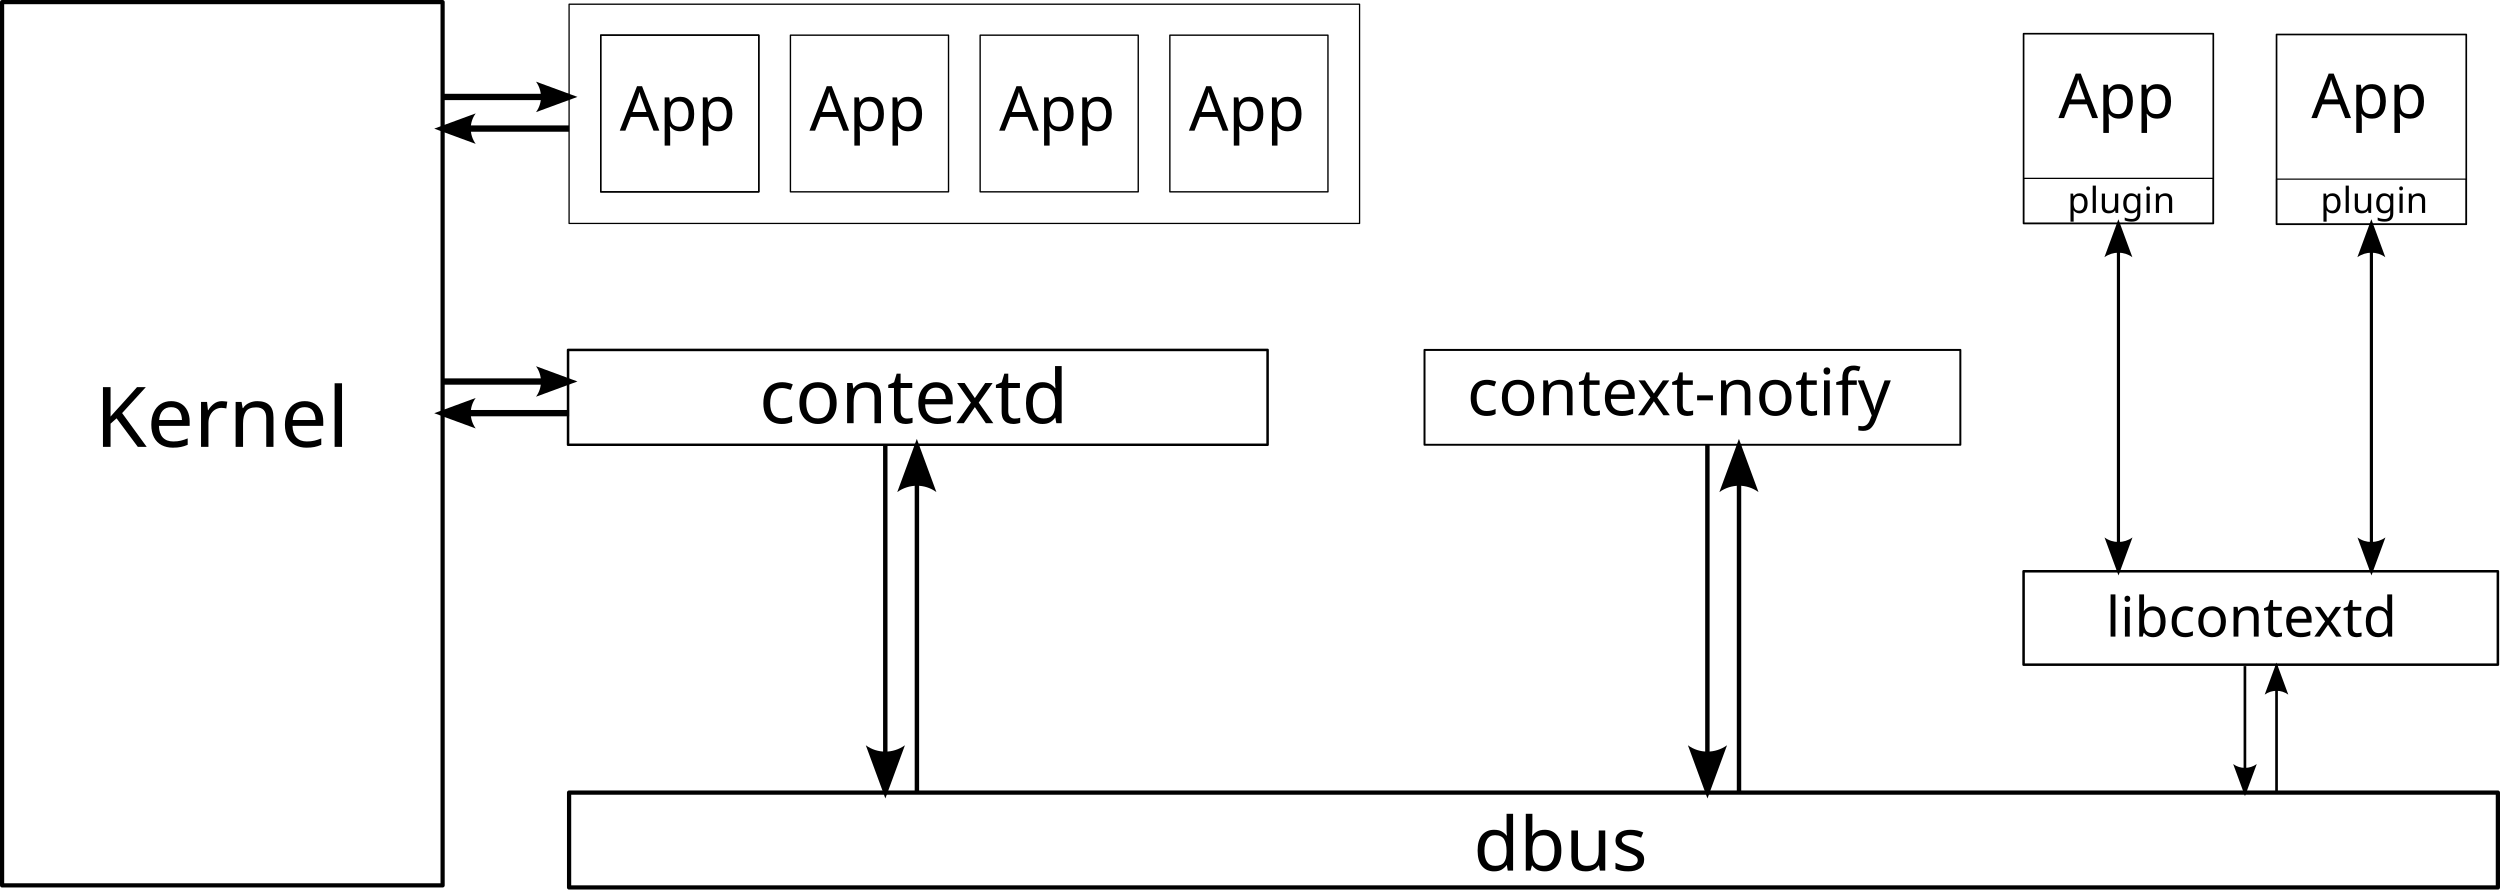
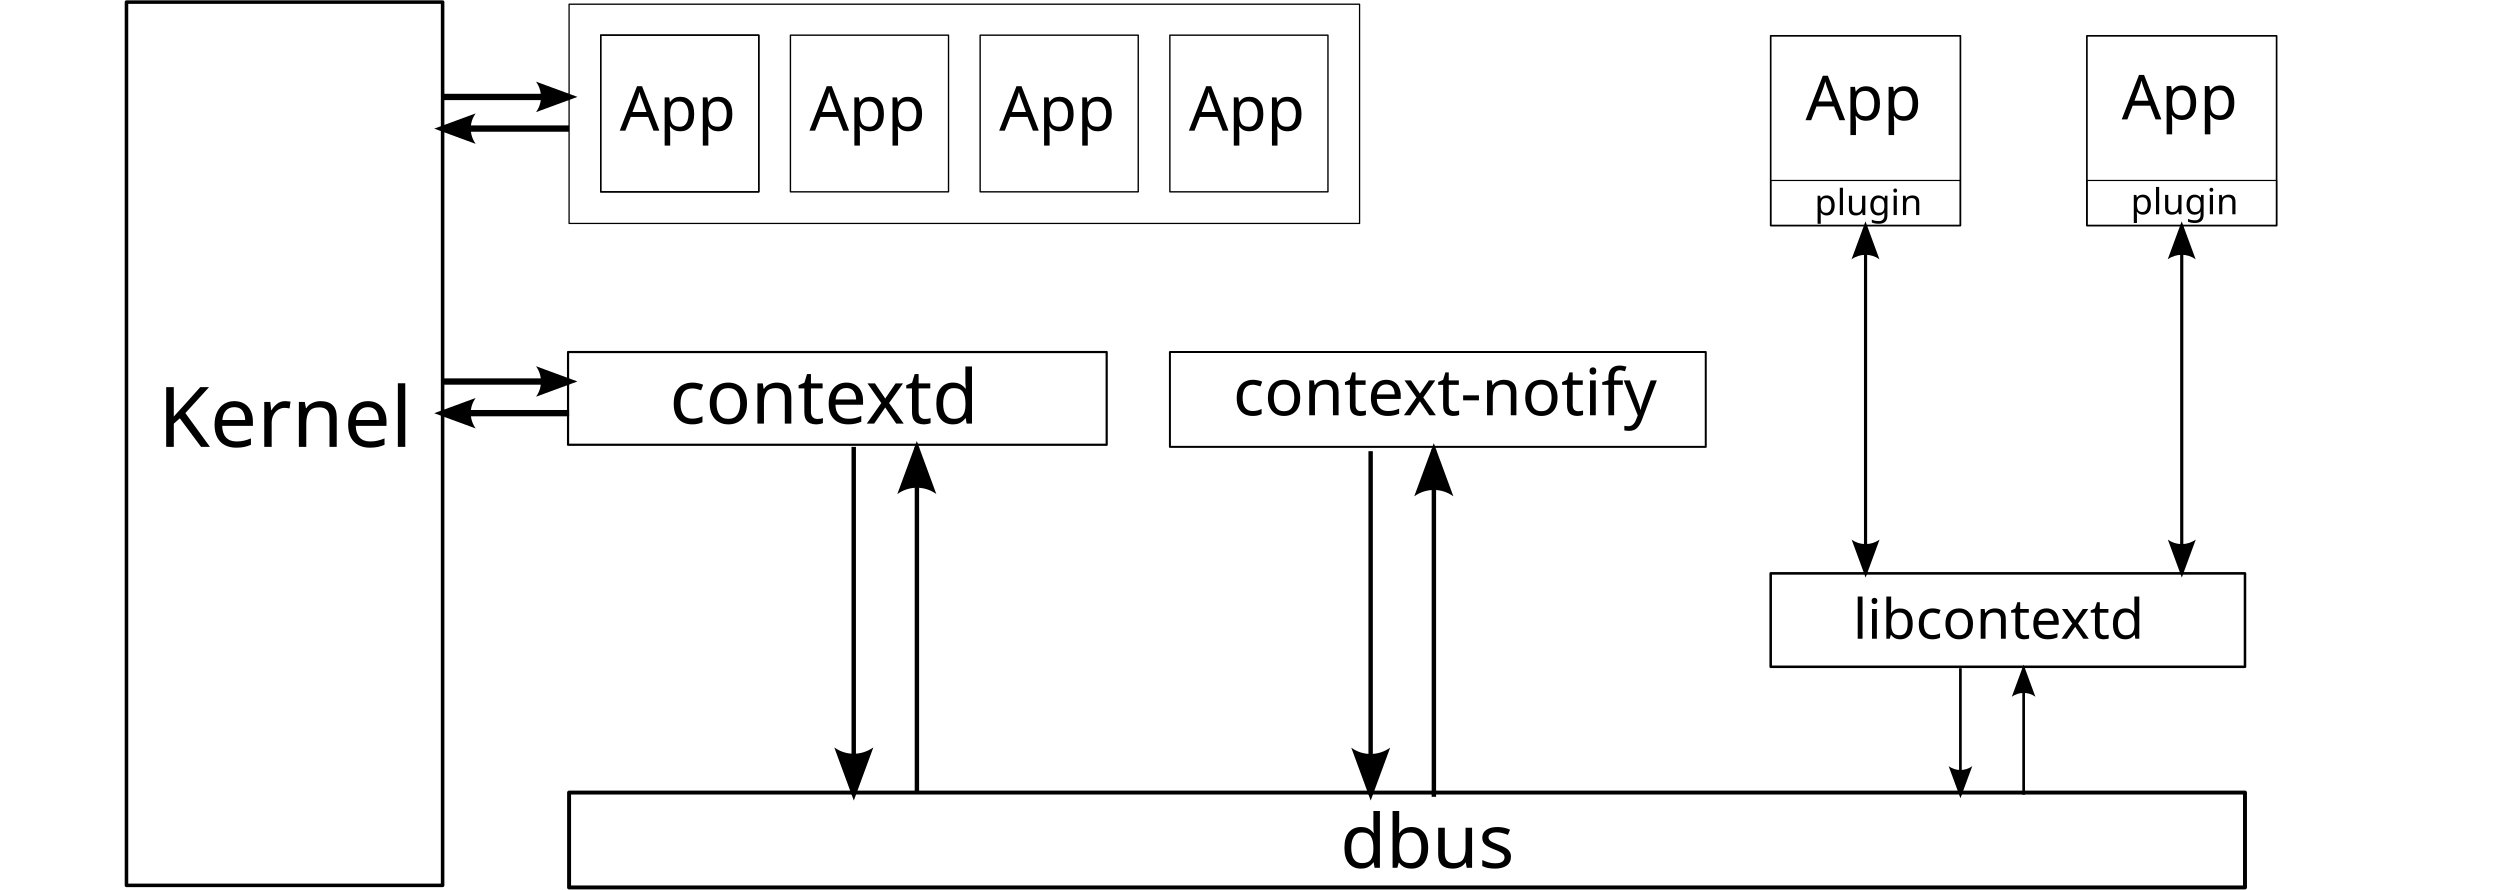
<svg xmlns="http://www.w3.org/2000/svg" width="395.326" height="140.666" id="svg3679" version="1.1">
  <defs id="defs3681">
    <marker orient="auto" refY="0" refX="0" id="Arrow1Lstart" style="overflow:visible">
      <path id="path4995" d="M 0,0 5,-5 -12.5,0 5,5 0,0 z" style="fill-rule:evenodd;stroke:#000000;stroke-width:1pt;marker-start:none" transform="matrix(0.8,0,0,0.8,10,0)" />
    </marker>
    <marker orient="auto" refY="0" refX="0" id="Arrow2Lend" style="overflow:visible">
      <path id="path5016" style="font-size:12px;fill-rule:evenodd;stroke-width:0.625;stroke-linejoin:round" d="M 8.719,4.034 -2.207,0.016 8.719,-4.002 c -1.745,2.372 -1.735,5.617 -6e-7,8.035 z" transform="matrix(-1.1,0,0,-1.1,-1.1,0)" />
    </marker>
    <marker orient="auto" refY="0" refX="0" id="Arrow1Lend" style="overflow:visible">
      <path id="path4998" d="M 0,0 5,-5 -12.5,0 5,5 0,0 z" style="fill-rule:evenodd;stroke:#000000;stroke-width:1pt;marker-start:none" transform="matrix(-0.8,0,0,-0.8,-10,0)" />
    </marker>
    <marker orient="auto" refY="0" refX="0" id="Arrow2Lstart" style="overflow:visible">
      <path id="path5013" style="font-size:12px;fill-rule:evenodd;stroke-width:0.625;stroke-linejoin:round" d="M 8.719,4.034 -2.207,0.016 8.719,-4.002 c -1.745,2.372 -1.735,5.617 -6e-7,8.035 z" transform="matrix(1.1,0,0,1.1,1.1,0)" />
    </marker>
    <marker orient="auto" refY="0" refX="0" id="Arrow1Sstart" style="overflow:visible">
      <path id="path5007" d="M 0,0 5,-5 -12.5,0 5,5 0,0 z" style="fill-rule:evenodd;stroke:#000000;stroke-width:1pt;marker-start:none" transform="matrix(0.2,0,0,0.2,1.2,0)" />
    </marker>
    <marker orient="auto" refY="0" refX="0" id="Arrow2Mend" style="overflow:visible">
      <path id="path5022" style="font-size:12px;fill-rule:evenodd;stroke-width:0.625;stroke-linejoin:round" d="M 8.719,4.034 -2.207,0.016 8.719,-4.002 c -1.745,2.372 -1.735,5.617 -6e-7,8.035 z" transform="scale(-0.6,-0.6)" />
    </marker>
    <marker orient="auto" refY="0" refX="0" id="marker8137" style="overflow:visible">
      <path id="path8139" d="M 0,0 5,-5 -12.5,0 5,5 0,0 z" style="fill-rule:evenodd;stroke:#000000;stroke-width:1pt;marker-start:none" transform="matrix(0.4,0,0,0.4,4,0)" />
    </marker>
    <marker orient="auto" refY="0" refX="0" id="marker3584" style="overflow:visible">
      <path id="path3586" d="M 0,0 5,-5 -12.5,0 5,5 0,0 z" style="fill-rule:evenodd;stroke:#000000;stroke-width:1pt;marker-start:none" transform="matrix(0.4,0,0,0.4,4,0)" />
    </marker>
    <marker orient="auto" refY="0" refX="0" id="marker3588" style="overflow:visible">
      <path id="path3590" d="M 0,0 5,-5 -12.5,0 5,5 0,0 z" style="fill-rule:evenodd;stroke:#000000;stroke-width:1pt;marker-start:none" transform="matrix(0.4,0,0,0.4,4,0)" />
    </marker>
    <marker orient="auto" refY="0" refX="0" id="marker3592" style="overflow:visible">
      <path id="path3594" d="M 0,0 5,-5 -12.5,0 5,5 0,0 z" style="fill-rule:evenodd;stroke:#000000;stroke-width:1pt;marker-start:none" transform="matrix(0.4,0,0,0.4,4,0)" />
    </marker>
    <marker orient="auto" refY="0" refX="0" id="Arrow1Mstart" style="overflow:visible">
      <path id="path3921" d="M 0,0 5,-5 -12.5,0 5,5 0,0 z" style="fill-rule:evenodd;stroke:#000000;stroke-width:1pt;marker-start:none" transform="matrix(0.4,0,0,0.4,4,0)" />
    </marker>
    <marker orient="auto" refY="0" refX="0" id="marker3598" style="overflow:visible">
      <path id="path3600" d="M 0,0 5,-5 -12.5,0 5,5 0,0 z" style="fill-rule:evenodd;stroke:#000000;stroke-width:1pt;marker-start:none" transform="matrix(0.4,0,0,0.4,4,0)" />
    </marker>
    <marker orient="auto" refY="0" refX="0" id="marker6082" style="overflow:visible">
      <path id="path6084" d="M 0,0 5,-5 -12.5,0 5,5 0,0 z" style="fill-rule:evenodd;stroke:#000000;stroke-width:1pt;marker-start:none" transform="matrix(0.4,0,0,0.4,4,0)" />
    </marker>
    <marker orient="auto" refY="0" refX="0" id="Arrow1Mend" style="overflow:visible">
      <path id="path3924" d="M 0,0 5,-5 -12.5,0 5,5 0,0 z" style="fill-rule:evenodd;stroke:#000000;stroke-width:1pt;marker-start:none" transform="matrix(-0.4,0,0,-0.4,-4,0)" />
    </marker>
    <marker orient="auto" refY="0" refX="0" id="marker3606" style="overflow:visible">
      <path id="path3608" d="M 0,0 5,-5 -12.5,0 5,5 0,0 z" style="fill-rule:evenodd;stroke:#000000;stroke-width:1pt;marker-start:none" transform="matrix(0.4,0,0,0.4,4,0)" />
    </marker>
    <marker orient="auto" refY="0" refX="0" id="marker3610" style="overflow:visible">
      <path id="path3612" d="M 0,0 5,-5 -12.5,0 5,5 0,0 z" style="fill-rule:evenodd;stroke:#000000;stroke-width:1pt;marker-start:none" transform="matrix(-0.4,0,0,-0.4,-4,0)" />
    </marker>
    <marker orient="auto" refY="0" refX="0" id="marker3614" style="overflow:visible">
      <path id="path3616" d="M 0,0 5,-5 -12.5,0 5,5 0,0 z" style="fill-rule:evenodd;stroke:#000000;stroke-width:1pt;marker-start:none" transform="matrix(0.4,0,0,0.4,4,0)" />
    </marker>
    <marker orient="auto" refY="0" refX="0" id="marker3618" style="overflow:visible">
      <path id="path3620" d="M 0,0 5,-5 -12.5,0 5,5 0,0 z" style="fill-rule:evenodd;stroke:#000000;stroke-width:1pt;marker-start:none" transform="matrix(0.4,0,0,0.4,4,0)" />
    </marker>
    <marker orient="auto" refY="0" refX="0" id="marker3622" style="overflow:visible">
      <path id="path3624" d="M 0,0 5,-5 -12.5,0 5,5 0,0 z" style="fill-rule:evenodd;stroke:#000000;stroke-width:1pt;marker-start:none" transform="matrix(0.4,0,0,0.4,4,0)" />
    </marker>
    <marker orient="auto" refY="0" refX="0" id="marker3626" style="overflow:visible">
      <path id="path3628" d="M 0,0 5,-5 -12.5,0 5,5 0,0 z" style="fill-rule:evenodd;stroke:#000000;stroke-width:1pt;marker-start:none" transform="matrix(0.4,0,0,0.4,4,0)" />
    </marker>
    <marker orient="auto" refY="0" refX="0" id="Arrow2Lstart-1" style="overflow:visible">
      <path id="path5013-5" style="font-size:12px;fill-rule:evenodd;stroke-width:0.625;stroke-linejoin:round" d="M 8.719,4.034 -2.207,0.016 8.719,-4.002 c -1.745,2.372 -1.735,5.617 -6e-7,8.035 z" transform="matrix(1.1,0,0,1.1,1.1,0)" />
    </marker>
    <marker orient="auto" refY="0" refX="0" id="Arrow2Lend-2" style="overflow:visible">
      <path id="path5016-7" style="font-size:12px;fill-rule:evenodd;stroke-width:0.625;stroke-linejoin:round" d="M 8.719,4.034 -2.207,0.016 8.719,-4.002 c -1.745,2.372 -1.735,5.617 -6e-7,8.035 z" transform="matrix(-1.1,0,0,-1.1,-1.1,0)" />
    </marker>
    <marker orient="auto" refY="0" refX="0" id="Arrow2Lstart-1-1" style="overflow:visible">
      <path id="path5013-5-4" style="font-size:12px;fill-rule:evenodd;stroke-width:0.625;stroke-linejoin:round" d="M 8.719,4.034 -2.207,0.016 8.719,-4.002 c -1.745,2.372 -1.735,5.617 -6e-7,8.035 z" transform="matrix(1.1,0,0,1.1,1.1,0)" />
    </marker>
    <marker orient="auto" refY="0" refX="0" id="marker9029" style="overflow:visible">
      <path id="path9031" style="font-size:12px;fill-rule:evenodd;stroke-width:0.625;stroke-linejoin:round" d="M 8.719,4.034 -2.207,0.016 8.719,-4.002 c -1.745,2.372 -1.735,5.617 -6e-7,8.035 z" transform="matrix(1.1,0,0,1.1,1.1,0)" />
    </marker>
    <marker orient="auto" refY="0" refX="0" id="Arrow2Lstart-1-2" style="overflow:visible">
      <path id="path5013-5-2" style="font-size:12px;fill-rule:evenodd;stroke-width:0.625;stroke-linejoin:round" d="M 8.719,4.034 -2.207,0.016 8.719,-4.002 c -1.745,2.372 -1.735,5.617 -6e-7,8.035 z" transform="matrix(1.1,0,0,1.1,1.1,0)" />
    </marker>
    <marker orient="auto" refY="0" refX="0" id="marker9029-1" style="overflow:visible">
      <path id="path9031-6" style="font-size:12px;fill-rule:evenodd;stroke-width:0.625;stroke-linejoin:round" d="M 8.719,4.034 -2.207,0.016 8.719,-4.002 c -1.745,2.372 -1.735,5.617 -6e-7,8.035 z" transform="matrix(1.1,0,0,1.1,1.1,0)" />
    </marker>
    <marker orient="auto" refY="0" refX="0" id="Arrow2Mend-7" style="overflow:visible">
      <path id="path5022-6" style="font-size:12px;fill-rule:evenodd;stroke-width:0.625;stroke-linejoin:round" d="M 8.719,4.034 -2.207,0.016 8.719,-4.002 c -1.745,2.372 -1.735,5.617 -6e-7,8.035 z" transform="scale(-0.6,-0.6)" />
    </marker>
    <marker orient="auto" refY="0" refX="0" id="marker9081" style="overflow:visible">
      <path id="path9083" style="font-size:12px;fill-rule:evenodd;stroke-width:0.625;stroke-linejoin:round" d="M 8.719,4.034 -2.207,0.016 8.719,-4.002 c -1.745,2.372 -1.735,5.617 -6e-7,8.035 z" transform="scale(-0.6,-0.6)" />
    </marker>
  </defs>
  <g id="layer1" transform="translate(-177.1029,-461.0755)">
-     <text id="text147" y="479.742" x="502.603" style="font-size:9.814px;font-style:normal;font-weight:normal;line-height:125%;letter-spacing:0px;word-spacing:0px;fill:#000000;fill-opacity:1;stroke:none;font-family:Sans" xml:space="preserve">
-       <tspan y="479.742" x="502.603" id="tspan149">App</tspan>
+     <text id="text147" y="480.077" x="462.613" style="font-size:9.814px;font-style:normal;font-weight:normal;line-height:125%;letter-spacing:0px;word-spacing:0px;fill:#000000;fill-opacity:1;stroke:none;font-family:Sans" xml:space="preserve">
+       <tspan y="480.077" x="462.613" id="tspan149">App</tspan>
    </text>
-     <rect style="fill:none;stroke:#000000;stroke-width:0.662;stroke-linecap:round;stroke-linejoin:round;stroke-miterlimit:3.4;stroke-opacity:1;stroke-dasharray:none;stroke-dashoffset:0" id="rect3064" width="69.659" height="139.674" x="177.434" y="461.407" />
-     <rect style="fill:none;stroke:#000000;stroke-width:0.671;stroke-linecap:round;stroke-linejoin:round;stroke-miterlimit:3.4;stroke-opacity:1;stroke-dasharray:none;stroke-dashoffset:0" id="rect3066" width="305" height="15" x="267.093" y="586.407" />
+     <rect style="fill:none;stroke:#000000;stroke-width:0.561;stroke-linecap:round;stroke-linejoin:round;stroke-miterlimit:3.4;stroke-opacity:1;stroke-dasharray:none;stroke-dashoffset:0" id="rect3064" width="49.99" height="139.674" x="197.103" y="461.407" />
+     <rect style="fill:none;stroke:#000000;stroke-width:0.625;stroke-linecap:round;stroke-linejoin:round;stroke-miterlimit:3.4;stroke-opacity:1;stroke-dasharray:none;stroke-dashoffset:0" id="rect3066" width="265.01" height="15" x="267.093" y="586.407" />
    <rect style="fill:none;stroke:#000000;stroke-width:0.22;stroke-linecap:round;stroke-linejoin:round;stroke-miterlimit:3.4;stroke-opacity:1;stroke-dasharray:none;stroke-dashoffset:0" id="rect3068" width="25" height="24.768" x="272.093" y="466.638" />
-     <rect style="fill:none;stroke:#000000;stroke-width:0.401;stroke-linecap:round;stroke-linejoin:round;stroke-miterlimit:3.4;stroke-opacity:1;stroke-dasharray:none;stroke-dashoffset:0" id="rect3072" width="75" height="14.774" x="497.093" y="551.407" />
-     <rect style="fill:none;stroke:#000000;stroke-width:0.398;stroke-linecap:round;stroke-linejoin:round;stroke-miterlimit:3.4;stroke-opacity:1;stroke-dasharray:none;stroke-dashoffset:0" id="rect3074" width="110.618" height="15" x="266.929" y="516.407" />
-     <rect style="fill:none;stroke:#000000;stroke-width:0.315;stroke-linecap:round;stroke-linejoin:round;stroke-miterlimit:3.4;stroke-opacity:1;stroke-dasharray:none;stroke-dashoffset:0" id="rect3068-6-7-4" width="84.731" height="15" x="402.362" y="516.407" />
-     <rect style="fill:none;stroke:#000000;stroke-width:0.265;stroke-linecap:round;stroke-linejoin:round;stroke-miterlimit:3.4;stroke-opacity:1;stroke-dasharray:none;stroke-dashoffset:0" id="rect3068-6-7-7-4" width="30" height="30" x="497.093" y="466.407" />
-     <rect style="fill:none;stroke:#000000;stroke-width:0.19;stroke-linecap:round;stroke-linejoin:round;stroke-miterlimit:3.4;stroke-opacity:1;stroke-dasharray:none;stroke-dashoffset:0" id="rect6251-6" width="30" height="7.126" x="497.093" y="489.281" />
+     <rect style="fill:none;stroke:#000000;stroke-width:0.401;stroke-linecap:round;stroke-linejoin:round;stroke-miterlimit:3.4;stroke-opacity:1;stroke-dasharray:none;stroke-dashoffset:0" id="rect3072" width="75" height="14.774" x="457.103" y="551.742" />
+     <rect style="fill:none;stroke:#000000;stroke-width:0.345;stroke-linecap:round;stroke-linejoin:round;stroke-miterlimit:3.4;stroke-opacity:1;stroke-dasharray:none;stroke-dashoffset:0" id="rect3074" width="85.174" height="14.665" x="266.929" y="516.742" />
+     <rect style="fill:none;stroke:#000000;stroke-width:0.315;stroke-linecap:round;stroke-linejoin:round;stroke-miterlimit:3.4;stroke-opacity:1;stroke-dasharray:none;stroke-dashoffset:0" id="rect3068-6-7-4" width="84.731" height="15" x="362.103" y="516.742" />
+     <rect style="fill:none;stroke:#000000;stroke-width:0.265;stroke-linecap:round;stroke-linejoin:round;stroke-miterlimit:3.4;stroke-opacity:1;stroke-dasharray:none;stroke-dashoffset:0" id="rect3068-6-7-7-4" width="30" height="30" x="457.103" y="466.742" />
+     <rect style="fill:none;stroke:#000000;stroke-width:0.19;stroke-linecap:round;stroke-linejoin:round;stroke-miterlimit:3.4;stroke-opacity:1;stroke-dasharray:none;stroke-dashoffset:0" id="rect6251-6" width="30" height="7.126" x="457.103" y="489.616" />
    <rect style="fill:none;stroke:#000000;stroke-width:0.205;stroke-linecap:round;stroke-linejoin:round;stroke-miterlimit:3.4;stroke-opacity:1;stroke-dasharray:none;stroke-dashoffset:0" id="rect6408" width="125" height="34.665" x="267.093" y="461.742" />
    <rect y="466.638" x="272.093" height="24.768" width="25" id="rect3848" style="fill:none;stroke:#000000;stroke-width:0.22;stroke-linecap:round;stroke-linejoin:round;stroke-miterlimit:3.4;stroke-opacity:1;stroke-dasharray:none;stroke-dashoffset:0" />
    <rect y="466.638" x="302.093" height="24.768" width="25" id="rect3848-1" style="fill:none;stroke:#000000;stroke-width:0.22;stroke-linecap:round;stroke-linejoin:round;stroke-miterlimit:3.4;stroke-opacity:1;stroke-dasharray:none;stroke-dashoffset:0" />
    <rect y="466.638" x="332.093" height="24.768" width="25" id="rect3848-1-0" style="fill:none;stroke:#000000;stroke-width:0.22;stroke-linecap:round;stroke-linejoin:round;stroke-miterlimit:3.4;stroke-opacity:1;stroke-dasharray:none;stroke-dashoffset:0" />
    <rect y="466.638" x="362.093" height="24.768" width="25" id="rect3848-1-0-8" style="fill:none;stroke:#000000;stroke-width:0.22;stroke-linecap:round;stroke-linejoin:round;stroke-miterlimit:3.4;stroke-opacity:1;stroke-dasharray:none;stroke-dashoffset:0" />
    <path style="fill:none;stroke:#000000;stroke-width:1px;stroke-linecap:butt;stroke-linejoin:miter;stroke-opacity:1;marker-end:url(#Arrow2Mend)" d="m 70,13.096 20,0" id="path3926" transform="translate(177.0933,463.311)" />
    <path style="fill:none;stroke:#000000;stroke-width:1px;stroke-linecap:butt;stroke-linejoin:miter;stroke-opacity:1;marker-end:url(#Arrow2Mend)" d="m 90,18.096 -20,0" id="path3930" transform="translate(177.0933,463.311)" />
-     <rect style="fill:none;stroke:#000000;stroke-width:0.265;stroke-linecap:round;stroke-linejoin:round;stroke-miterlimit:3.4;stroke-opacity:1;stroke-dasharray:none;stroke-dashoffset:0" id="rect3068-6-7-7-4-4" width="30" height="30" x="537.093" y="466.532" />
-     <rect style="fill:none;stroke:#000000;stroke-width:0.19;stroke-linecap:round;stroke-linejoin:round;stroke-miterlimit:3.4;stroke-opacity:1;stroke-dasharray:none;stroke-dashoffset:0" id="rect6251-6-5" width="30" height="7.126" x="537.093" y="489.407" />
-     <path style="fill:none;stroke:#000000;stroke-width:0.5;stroke-linecap:butt;stroke-linejoin:miter;stroke-miterlimit:4.4;stroke-opacity:1;stroke-dasharray:none;marker-start:url(#Arrow2Lstart);marker-end:url(#Arrow2Lend)" d="m 335,33.096 0,55" id="path5707" transform="translate(177.0933,463.311)" />
-     <path style="fill:none;stroke:#000000;stroke-width:0.5;stroke-linecap:butt;stroke-linejoin:miter;stroke-miterlimit:4.4;stroke-opacity:1;stroke-dasharray:none;marker-start:url(#Arrow2Lstart);marker-end:url(#Arrow2Lend)" d="m 552.093,496.407 0,55" id="path5707-6" />
-     <path style="fill:none;stroke:#000000;stroke-width:0.7;stroke-linecap:butt;stroke-linejoin:miter;stroke-miterlimit:4;stroke-opacity:1;stroke-dasharray:none;marker-start:url(#Arrow2Lstart-1)" d="m 140,123.096 0,-55" id="path7673" transform="translate(177.0933,463.311)" />
-     <path style="fill:none;stroke:#000000;stroke-width:0.7;stroke-linecap:butt;stroke-linejoin:miter;stroke-miterlimit:4;stroke-opacity:1;stroke-dasharray:none;marker-start:url(#Arrow2Lstart-1)" d="m 145,68.096 0,55" id="path7675" transform="translate(177.0933,463.311)" />
-     <path style="fill:none;stroke:#000000;stroke-width:0.7;stroke-linecap:butt;stroke-linejoin:miter;stroke-miterlimit:4;stroke-opacity:1;stroke-dasharray:none;marker-start:url(#Arrow2Lstart-1)" d="m 447.093,586.407 0,-55" id="path7673-2" />
-     <path style="fill:none;stroke:#000000;stroke-width:0.7;stroke-linecap:butt;stroke-linejoin:miter;stroke-miterlimit:4;stroke-opacity:1;stroke-dasharray:none;marker-start:url(#Arrow2Lstart-1)" d="m 452.093,531.407 0,55" id="path7675-3" />
-     <path style="fill:none;stroke:#000000;stroke-width:0.422;stroke-linecap:butt;stroke-linejoin:miter;stroke-miterlimit:4;stroke-opacity:1;stroke-dasharray:none;marker-start:url(#Arrow2Lstart-1)" d="m 532.093,586.407 0,-20" id="path7673-8" />
-     <path style="fill:none;stroke:#000000;stroke-width:0.422;stroke-linecap:butt;stroke-linejoin:miter;stroke-miterlimit:4;stroke-opacity:1;stroke-dasharray:none;marker-start:url(#Arrow2Lstart-1)" d="m 537.093,566.407 0,20" id="path7675-5" />
+     <rect style="fill:none;stroke:#000000;stroke-width:0.265;stroke-linecap:round;stroke-linejoin:round;stroke-miterlimit:3.4;stroke-opacity:1;stroke-dasharray:none;stroke-dashoffset:0" id="rect3068-6-7-7-4-4" width="30" height="30" x="507.103" y="466.742" />
+     <rect style="fill:none;stroke:#000000;stroke-width:0.19;stroke-linecap:round;stroke-linejoin:round;stroke-miterlimit:3.4;stroke-opacity:1;stroke-dasharray:none;stroke-dashoffset:0" id="rect6251-6-5" width="30" height="7.126" x="507.103" y="489.616" />
+     <path style="fill:none;stroke:#000000;stroke-width:0.5;stroke-linecap:butt;stroke-linejoin:miter;stroke-miterlimit:4.4;stroke-opacity:1;stroke-dasharray:none;marker-start:url(#Arrow2Lstart);marker-end:url(#Arrow2Lend)" d="m 472.103,496.742 0,55" id="path5707" />
+     <path style="fill:none;stroke:#000000;stroke-width:0.5;stroke-linecap:butt;stroke-linejoin:miter;stroke-miterlimit:4.4;stroke-opacity:1;stroke-dasharray:none;marker-start:url(#Arrow2Lstart);marker-end:url(#Arrow2Lend)" d="m 522.103,496.742 0,55" id="path5707-6" />
+     <path style="fill:none;stroke:#000000;stroke-width:0.7;stroke-linecap:butt;stroke-linejoin:miter;stroke-miterlimit:4;stroke-opacity:1;stroke-dasharray:none;marker-start:url(#Arrow2Lstart-1)" d="m 312.103,586.742 0,-55" id="path7673" />
+     <path style="fill:none;stroke:#000000;stroke-width:0.698;stroke-linecap:butt;stroke-linejoin:miter;stroke-miterlimit:4;stroke-opacity:1;stroke-dasharray:none;marker-start:url(#Arrow2Lstart-1)" d="m 322.093,531.742 0,54.665" id="path7675" />
+     <path style="fill:none;stroke:#000000;stroke-width:0.696;stroke-linecap:butt;stroke-linejoin:miter;stroke-miterlimit:4;stroke-opacity:1;stroke-dasharray:none;marker-start:url(#Arrow2Lstart-1)" d="m 393.843,586.742 0,-54.322" id="path7673-2" />
+     <path style="fill:none;stroke:#000000;stroke-width:0.7;stroke-linecap:butt;stroke-linejoin:miter;stroke-miterlimit:4;stroke-opacity:1;stroke-dasharray:none;marker-start:url(#Arrow2Lstart-1)" d="m 403.843,532.077 0,55" id="path7675-3" />
+     <path style="fill:none;stroke:#000000;stroke-width:0.422;stroke-linecap:butt;stroke-linejoin:miter;stroke-miterlimit:4;stroke-opacity:1;stroke-dasharray:none;marker-start:url(#Arrow2Lstart-1)" d="m 487.103,586.742 0,-20" id="path7673-8" />
+     <path style="fill:none;stroke:#000000;stroke-width:0.422;stroke-linecap:butt;stroke-linejoin:miter;stroke-miterlimit:4;stroke-opacity:1;stroke-dasharray:none;marker-start:url(#Arrow2Lstart-1)" d="m 497.103,566.742 0,20" id="path7675-5" />
    <path style="fill:none;stroke:#000000;stroke-width:1px;stroke-linecap:butt;stroke-linejoin:miter;stroke-opacity:1;marker-end:url(#Arrow2Mend)" d="m 247.093,521.407 20,0" id="path3926-1" />
    <path style="fill:none;stroke:#000000;stroke-width:1px;stroke-linecap:butt;stroke-linejoin:miter;stroke-opacity:1;marker-end:url(#Arrow2Mend)" d="m 267.093,526.407 -20,0" id="path3930-8" />
-     <text xml:space="preserve" style="font-size:13.243px;font-style:normal;font-weight:normal;line-height:125%;letter-spacing:0px;word-spacing:0px;fill:#000000;fill-opacity:1;stroke:none;font-family:Sans" x="192.103" y="531.742" id="text119">
-       <tspan id="tspan121" x="192.103" y="531.742">Kernel</tspan>
+     <text xml:space="preserve" style="font-size:13.243px;font-style:normal;font-weight:normal;line-height:125%;letter-spacing:0px;word-spacing:0px;fill:#000000;fill-opacity:1;stroke:none;font-family:Sans" x="202.103" y="531.742" id="text119">
+       <tspan id="tspan121" x="202.103" y="531.742">Kernel</tspan>
    </text>
    <text xml:space="preserve" style="font-size:9.814px;font-style:normal;font-weight:normal;line-height:125%;letter-spacing:0px;word-spacing:0px;fill:#000000;fill-opacity:1;stroke:none;font-family:Sans" x="305.103" y="481.742" id="text123">
      <tspan id="tspan125" x="305.103" y="481.742">App</tspan>
    </text>
    <text id="text127" y="481.742" x="275.103" style="font-size:9.814px;font-style:normal;font-weight:normal;line-height:125%;letter-spacing:0px;word-spacing:0px;fill:#000000;fill-opacity:1;stroke:none;font-family:Sans" xml:space="preserve">
      <tspan y="481.742" x="275.103" id="tspan129">App</tspan>
    </text>
    <text id="text131" y="481.742" x="335.103" style="font-size:9.814px;font-style:normal;font-weight:normal;line-height:125%;letter-spacing:0px;word-spacing:0px;fill:#000000;fill-opacity:1;stroke:none;font-family:Sans" xml:space="preserve">
      <tspan y="481.742" x="335.103" id="tspan133">App</tspan>
    </text>
    <text xml:space="preserve" style="font-size:9.814px;font-style:normal;font-weight:normal;line-height:125%;letter-spacing:0px;word-spacing:0px;fill:#000000;fill-opacity:1;stroke:none;font-family:Sans" x="365.103" y="481.742" id="text135">
      <tspan id="tspan137" x="365.103" y="481.742">App</tspan>
    </text>
-     <text xml:space="preserve" style="font-size:11.872px;font-style:normal;font-weight:normal;line-height:125%;letter-spacing:0px;word-spacing:0px;fill:#000000;fill-opacity:1;stroke:none;font-family:Sans" x="297.157" y="527.998" id="text139">
-       <tspan id="tspan141" x="297.157" y="527.998">contextd</tspan>
+     <text xml:space="preserve" style="font-size:11.872px;font-style:normal;font-weight:normal;line-height:125%;letter-spacing:0px;word-spacing:0px;fill:#000000;fill-opacity:1;stroke:none;font-family:Sans" x="282.98" y="528.058" id="text139">
+       <tspan id="tspan141" x="282.98" y="528.058">contextd</tspan>
    </text>
-     <text xml:space="preserve" style="font-size:10.281px;font-style:normal;font-weight:normal;line-height:125%;letter-spacing:0px;word-spacing:0px;fill:#000000;fill-opacity:1;stroke:none;font-family:Sans" x="409.103" y="526.742" id="text143">
-       <tspan id="tspan145" x="409.103" y="526.742">context-notify</tspan>
+     <text xml:space="preserve" style="font-size:10.281px;font-style:normal;font-weight:normal;line-height:125%;letter-spacing:0px;word-spacing:0px;fill:#000000;fill-opacity:1;stroke:none;font-family:Sans" x="372.103" y="526.742" id="text143">
+       <tspan id="tspan145" x="372.103" y="526.742">context-notify</tspan>
    </text>
-     <text xml:space="preserve" style="font-size:9.814px;font-style:normal;font-weight:normal;line-height:125%;letter-spacing:0px;word-spacing:0px;fill:#000000;fill-opacity:1;stroke:none;font-family:Sans" x="542.603" y="479.742" id="text151">
-       <tspan id="tspan153" x="542.603" y="479.742">App</tspan>
+     <text xml:space="preserve" style="font-size:9.814px;font-style:normal;font-weight:normal;line-height:125%;letter-spacing:0px;word-spacing:0px;fill:#000000;fill-opacity:1;stroke:none;font-family:Sans" x="512.613" y="479.952" id="text151">
+       <tspan id="tspan153" x="512.613" y="479.952">App</tspan>
    </text>
-     <text xml:space="preserve" style="font-size:5.71px;font-style:normal;font-weight:normal;line-height:125%;letter-spacing:0px;word-spacing:0px;fill:#000000;fill-opacity:1;stroke:none;font-family:Sans" x="504.027" y="494.751" id="text155">
-       <tspan id="tspan157" x="504.027" y="494.751">plugin</tspan>
+     <text xml:space="preserve" style="font-size:5.71px;font-style:normal;font-weight:normal;line-height:125%;letter-spacing:0px;word-spacing:0px;fill:#000000;fill-opacity:1;stroke:none;font-family:Sans" x="464.037" y="495.086" id="text155">
+       <tspan id="tspan157" x="464.037" y="495.086">plugin</tspan>
    </text>
-     <text id="text159" y="494.751" x="544.027" style="font-size:5.71px;font-style:normal;font-weight:normal;line-height:125%;letter-spacing:0px;word-spacing:0px;fill:#000000;fill-opacity:1;stroke:none;font-family:Sans" xml:space="preserve">
-       <tspan y="494.751" x="544.027" id="tspan161">plugin</tspan>
+     <text id="text159" y="494.96" x="514.037" style="font-size:5.71px;font-style:normal;font-weight:normal;line-height:125%;letter-spacing:0px;word-spacing:0px;fill:#000000;fill-opacity:1;stroke:none;font-family:Sans" xml:space="preserve">
+       <tspan y="494.96" x="514.037" id="tspan161">plugin</tspan>
    </text>
-     <text xml:space="preserve" style="font-size:8.775px;font-style:normal;font-weight:normal;line-height:125%;letter-spacing:0px;word-spacing:0px;fill:#000000;fill-opacity:1;stroke:none;font-family:Sans" x="510.103" y="561.742" id="text163">
-       <tspan id="tspan165" x="510.103" y="561.742">libcontextd</tspan>
+     <text xml:space="preserve" style="font-size:8.775px;font-style:normal;font-weight:normal;line-height:125%;letter-spacing:0px;word-spacing:0px;fill:#000000;fill-opacity:1;stroke:none;font-family:Sans" x="470.112" y="562.077" id="text163">
+       <tspan id="tspan165" x="470.112" y="562.077">libcontextd</tspan>
    </text>
-     <text xml:space="preserve" style="font-size:11.823px;font-style:normal;font-weight:normal;line-height:125%;letter-spacing:0px;word-spacing:0px;fill:#000000;fill-opacity:1;stroke:none;font-family:Sans" x="410.103" y="598.742" id="text167">
-       <tspan id="tspan169" x="410.103" y="598.742">dbus</tspan>
+     <text xml:space="preserve" style="font-size:11.823px;font-style:normal;font-weight:normal;line-height:125%;letter-spacing:0px;word-spacing:0px;fill:#000000;fill-opacity:1;stroke:none;font-family:Sans" x="389.042" y="598.303" id="text167">
+       <tspan id="tspan169" x="389.042" y="598.303">dbus</tspan>
    </text>
  </g>
</svg>
